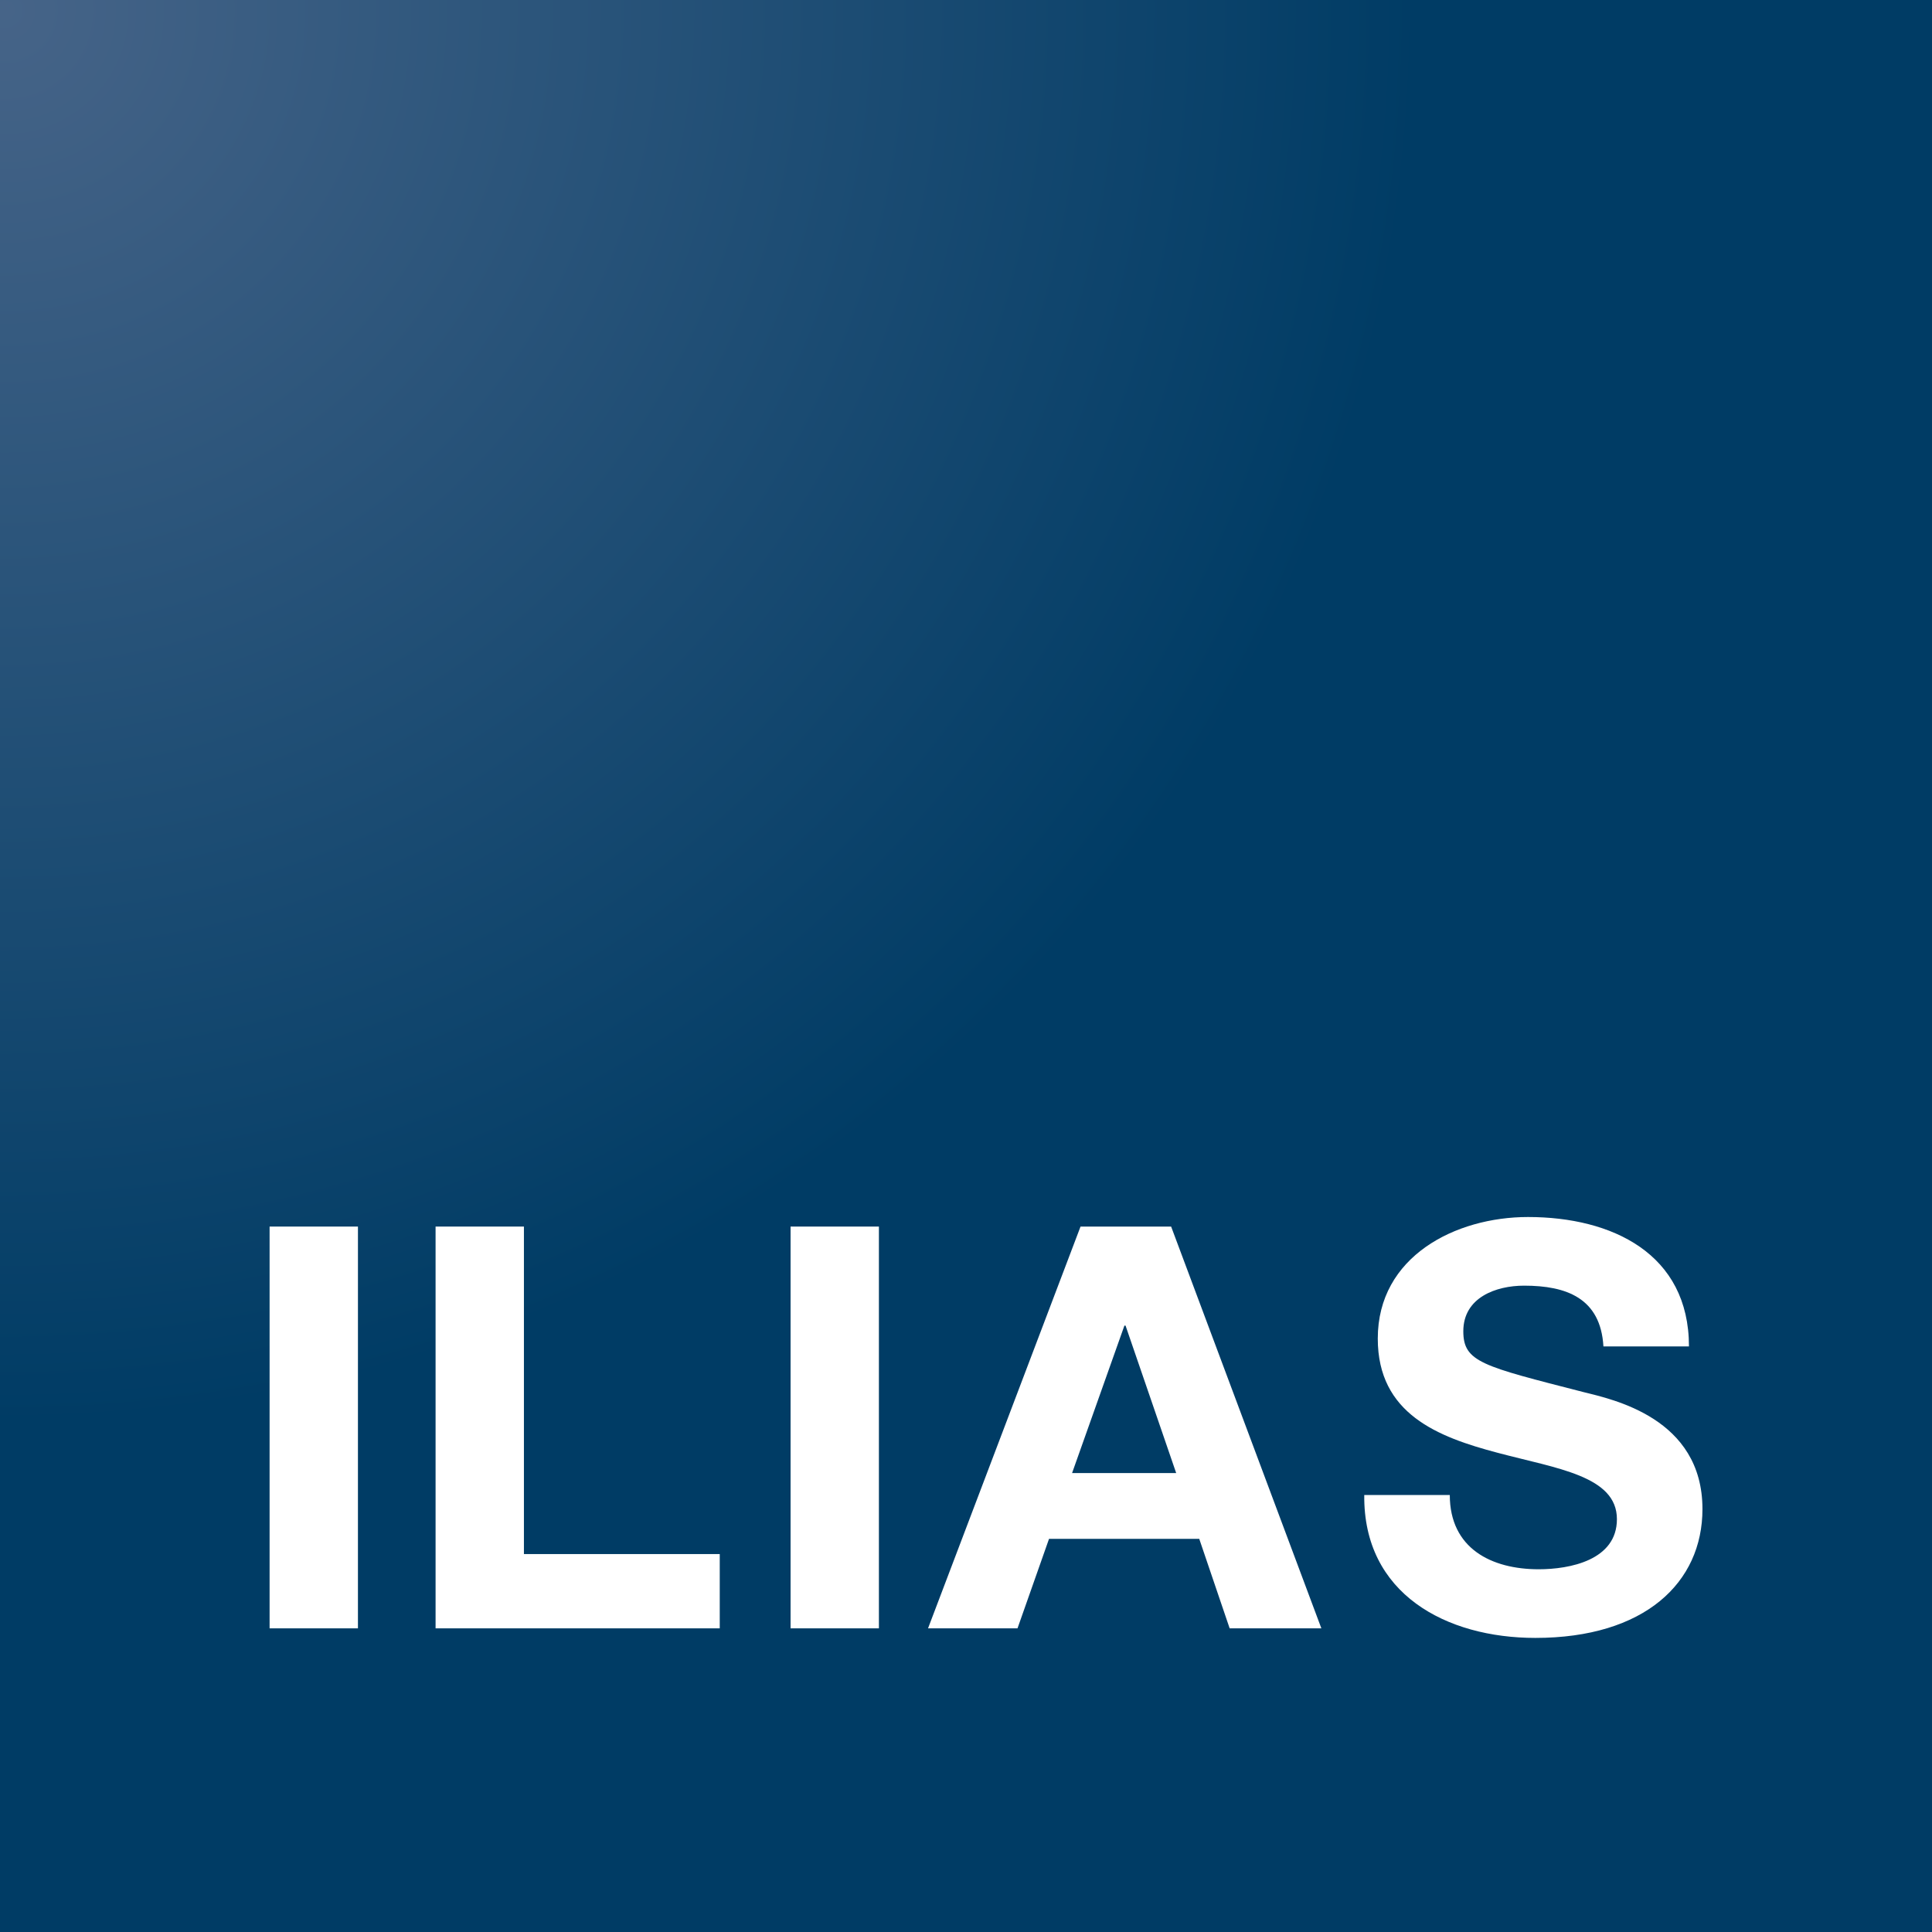
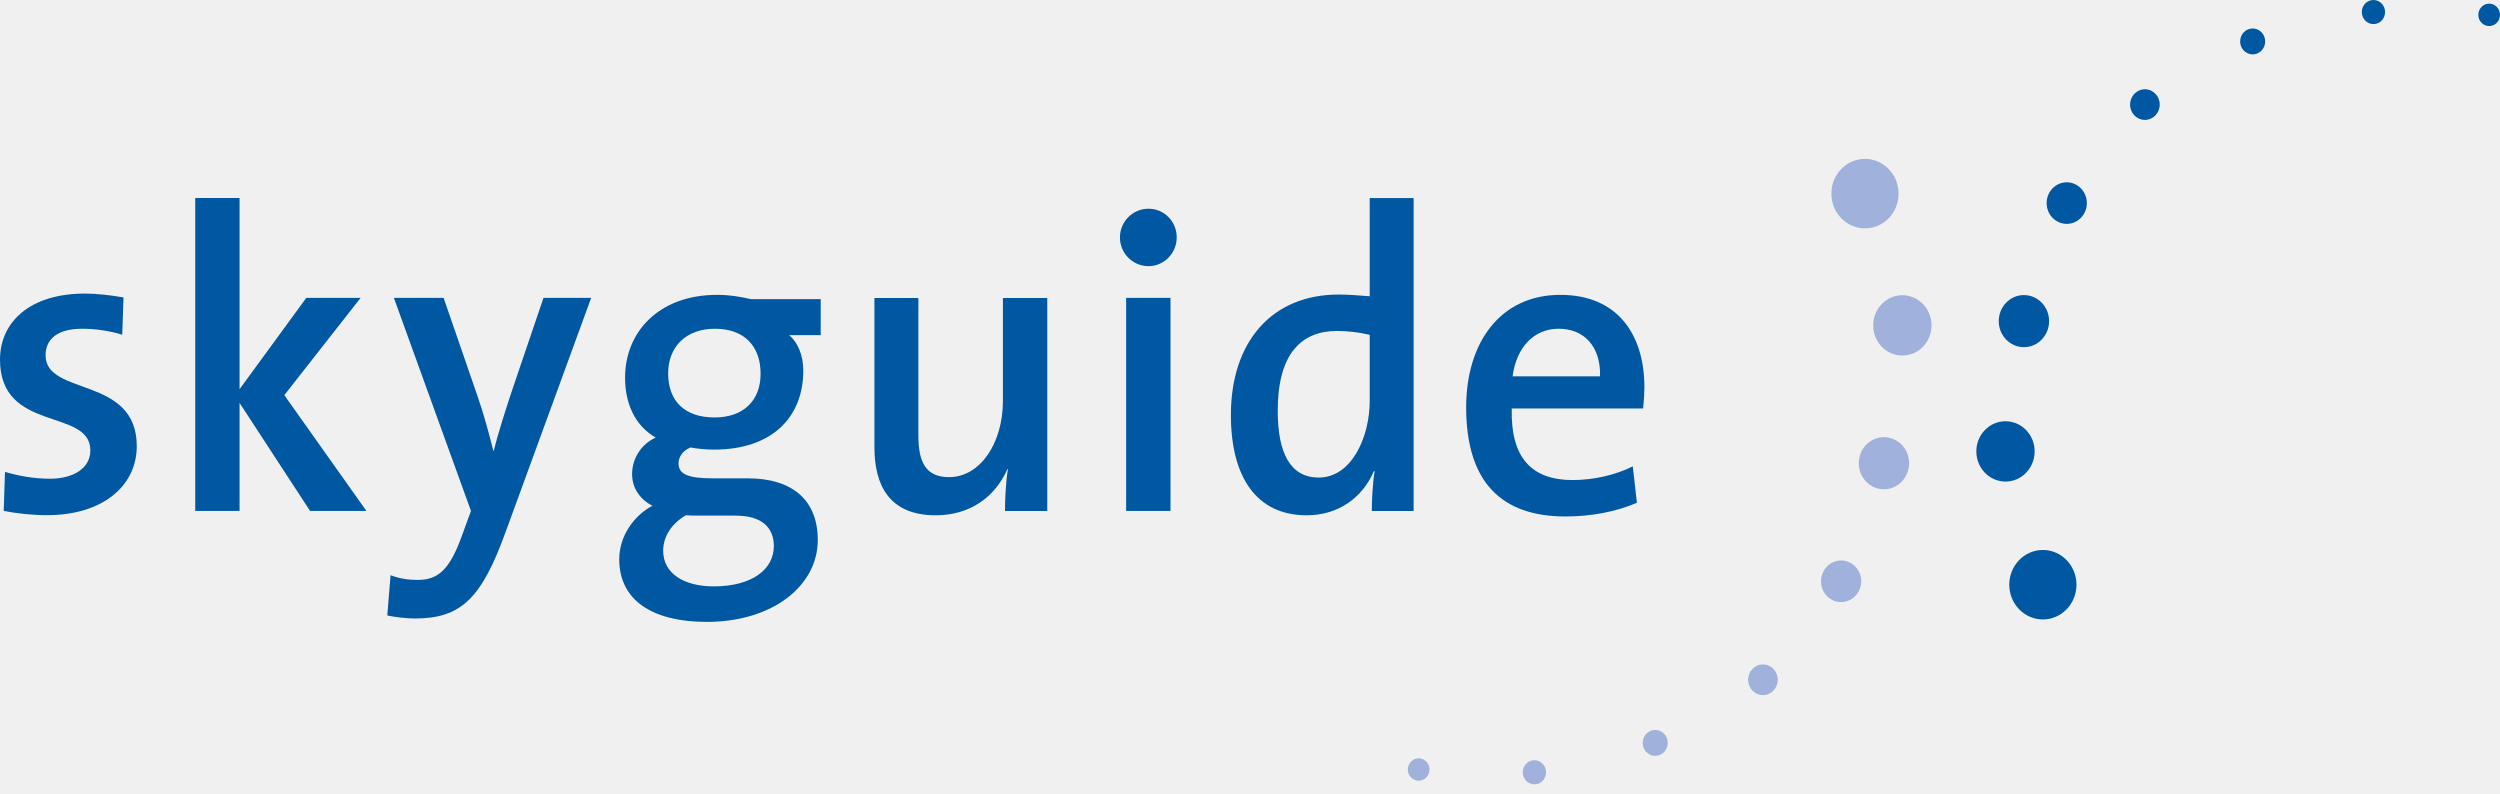
- <svg xmlns="http://www.w3.org/2000/svg" version="1.1" id="Ebene_1" x="0px" y="0px" width="44px" height="44px" viewBox="0 0 277.795 277.795" enable-background="new 0 0 277.795 277.795" xml:space="preserve">
-   <radialGradient id="SVGID_1_" cx="0.686" cy="1.497" r="205.464" gradientTransform="matrix(1 0 0 1 0 -3.051758e-04)" gradientUnits="userSpaceOnUse">
-     <stop offset="0" style="stop-color:#466488" />
-     <stop offset="0.99" style="stop-color:#003C65" />
-   </radialGradient>
-   <polygon fill="url(#SVGID_1_)" points="0,0 277.796,0 277.796,277.795 0,277.795 0,0 " />
+ <svg xmlns="http://www.w3.org/2000/svg" version="1.1" id="Layer_1" x="0px" y="0px" width="233px" height="74px" viewBox="0 0 233 74" enable-background="new 0 0 233 74" xml:space="preserve">
  <g>
-     <polygon fill="#FFFFFF" points="38.764,234.134 51.467,234.134 51.467,176.364 38.764,176.364 38.764,234.134  " />
-     <polygon fill="#FFFFFF" points="62.63,234.134 103.49,234.134 103.49,223.453 75.333,223.453 75.333,176.364 62.63,176.364    62.63,234.134  " />
-     <polygon fill="#FFFFFF" points="113.673,234.134 126.375,234.134 126.375,176.364 113.673,176.364 113.673,234.134  " />
-     <path fill-rule="evenodd" clip-rule="evenodd" fill="#FFFFFF" d="M133.438,234.134h12.865l4.532-12.865h21.601l4.371,12.865h13.187   l-21.602-57.77h-13.026L133.438,234.134L133.438,234.134z M161.675,190.604h0.162l7.281,21.198h-14.967L161.675,190.604   L161.675,190.604z" />
-     <path fill="#FFFFFF" d="M196.162,214.958c-0.162,14.239,11.812,20.551,24.599,20.551c15.696,0,24.029-7.929,24.029-18.528   c0-13.107-12.945-15.776-17.151-16.829c-14.484-3.722-17.235-4.288-17.235-8.738c0-4.854,4.694-6.554,8.739-6.554   c6.066,0,11.002,1.78,11.408,8.738h12.298c0-13.351-11.085-18.608-23.141-18.608c-10.437,0-21.603,5.663-21.603,17.477   c0,10.842,8.658,14.158,17.234,16.424c8.496,2.266,17.151,3.317,17.151,9.547c0,5.907-6.796,7.201-11.247,7.201   c-6.796,0-12.783-2.994-12.783-10.68H196.162L196.162,214.958z" />
+     <path fill="#0058A2" d="M187.264,54.494c0-1.789,1.402-3.237,3.133-3.237c1.727,0,3.131,1.448,3.131,3.237   c0,1.788-1.404,3.239-3.131,3.239C188.667,57.733,187.264,56.282,187.264,54.494" />
+     <path fill="#0058A2" d="M184.194,42.07c0-1.553,1.217-2.81,2.715-2.81c1.506,0,2.719,1.257,2.719,2.81   c0,1.554-1.213,2.812-2.719,2.812C185.411,44.883,184.194,43.624,184.194,42.07" />
+     <path fill="#0058A2" d="M186.282,29.929c0-1.341,1.053-2.428,2.348-2.428c1.297,0,2.346,1.087,2.346,2.428   c0,1.339-1.049,2.427-2.346,2.427C187.334,32.356,186.282,31.268,186.282,29.929" />
+     <path fill="#0058A2" d="M190.747,18.927c0-1.071,0.838-1.938,1.873-1.938c1.031,0,1.873,0.868,1.873,1.938   c0,1.072-0.842,1.939-1.873,1.939C191.584,20.866,190.747,19.999,190.747,18.927" />
+     <path fill="#0058A2" d="M198.524,9.748c0-0.79,0.617-1.43,1.381-1.43s1.381,0.64,1.381,1.43c0,0.789-0.617,1.43-1.381,1.43   S198.524,10.537,198.524,9.748" />
+     <path fill="#0058A2" d="M208.78,3.862c0-0.668,0.523-1.209,1.166-1.209c0.646,0,1.168,0.541,1.168,1.209   c0,0.666-0.521,1.208-1.168,1.208C209.303,5.069,208.78,4.528,208.78,3.862" />
+     <path fill="#0058A2" d="M220.12,1.123c0-0.621,0.484-1.123,1.084-1.123c0.604,0,1.086,0.501,1.086,1.123   c0,0.619-0.482,1.122-1.086,1.122C220.604,2.245,220.12,1.742,220.12,1.123" />
+     <path fill="#0058A2" d="M230.979,1.385c0-0.578,0.455-1.046,1.008-1.046c0.561,0,1.014,0.468,1.014,1.046   c0,0.576-0.453,1.043-1.014,1.043C231.434,2.428,230.979,1.961,230.979,1.385" />
+     <path fill="#A0B2DB" d="M170.684,18.046c0-1.79,1.402-3.238,3.133-3.238c1.729,0,3.131,1.449,3.131,3.238   c0,1.789-1.402,3.239-3.131,3.239C172.086,21.285,170.684,19.834,170.684,18.046" />
+     <path fill="#A0B2DB" d="M174.581,30.325c0-1.551,1.219-2.81,2.719-2.81c1.504,0,2.719,1.258,2.719,2.81   c0,1.554-1.215,2.812-2.719,2.812C175.799,33.138,174.581,31.879,174.581,30.325" />
+     <path fill="#A0B2DB" d="M173.237,43.171c0-1.34,1.051-2.427,2.346-2.427s2.348,1.087,2.348,2.427c0,1.341-1.053,2.431-2.348,2.431   S173.237,44.512,173.237,43.171" />
+     <path fill="#A0B2DB" d="M169.719,54.177c0-1.071,0.84-1.94,1.871-1.94c1.039,0,1.877,0.869,1.877,1.94   c0,1.069-0.838,1.937-1.877,1.937C170.559,56.113,169.719,55.246,169.719,54.177" />
+     <path fill="#A0B2DB" d="M162.924,63.354c0-0.79,0.617-1.429,1.385-1.429c0.762,0,1.379,0.639,1.379,1.429   c0,0.789-0.617,1.429-1.379,1.429C163.542,64.783,162.924,64.144,162.924,63.354" />
+     <path fill="#A0B2DB" d="M153.096,69.238c0-0.667,0.525-1.208,1.17-1.208s1.168,0.541,1.168,1.208c0,0.669-0.523,1.209-1.168,1.209   S153.096,69.907,153.096,69.238" />
+     <path fill="#A0B2DB" d="M141.92,71.978c0-0.619,0.486-1.123,1.086-1.123s1.086,0.504,1.086,1.123c0,0.621-0.486,1.125-1.086,1.125   S141.92,72.599,141.92,71.978" />
+     <path fill="#A0B2DB" d="M131.209,71.716c0-0.577,0.455-1.043,1.012-1.043c0.559,0,1.01,0.466,1.01,1.043   c0,0.578-0.451,1.048-1.01,1.048C131.665,72.764,131.209,72.294,131.209,71.716" />
+     <path fill="#0058A2" d="M12.747,41.584c0-6.593-8.498-4.633-8.498-8.47c0-1.518,1.121-2.476,3.401-2.476   c1.233,0,2.585,0.199,3.744,0.558l0.117-3.476c-1.159-0.201-2.473-0.359-3.591-0.359c-5.216,0-7.92,2.716-7.92,6.151   c0,6.873,8.421,4.474,8.421,8.47c0,1.638-1.546,2.636-3.787,2.636c-1.468,0-2.973-0.28-4.17-0.639l-0.118,3.636   c1.198,0.241,2.628,0.398,4.057,0.398C9.542,48.015,12.747,45.299,12.747,41.584" />
+     <polygon fill="#0058A2" points="34.148,47.616 26.499,36.829 33.607,27.762 28.546,27.762 22.327,36.271 22.327,18.453    18.195,18.453 18.195,47.616 22.327,47.616 22.327,37.551 28.895,47.616  " />
+     <path fill="#0058A2" d="M55.097,27.762h-4.443l-2.743,8.068c-0.694,2.039-1.506,4.596-1.892,6.192h-0.038   c-0.425-1.677-0.888-3.436-1.507-5.193l-3.13-9.067H36.71l7.184,19.854l-0.772,2.118c-1.197,3.395-2.28,4.314-4.209,4.314   c-0.889,0-1.662-0.12-2.511-0.439l-0.308,3.756c0.773,0.159,1.814,0.278,2.586,0.278c4.328,0,6.22-1.917,8.461-8.109L55.097,27.762   z" />
+     <path fill="#0058A2" d="M76.217,50.333c0-3.715-2.356-5.752-6.527-5.752h-3.285c-2.317,0-3.167-0.4-3.167-1.399   c0-0.558,0.347-1.157,1.119-1.478c0.581,0.119,1.47,0.199,2.203,0.199c5.406,0,8.306-3.035,8.306-7.351   c0-1.438-0.501-2.634-1.312-3.315h2.936v-3.355h-6.491c-1.042-0.239-2.009-0.402-3.167-0.402c-5.486,0-8.576,3.517-8.576,7.712   c0,2.478,0.964,4.512,2.858,5.591c-1.353,0.601-2.203,1.962-2.203,3.397c0,1.319,0.733,2.357,1.893,2.957   c-1.662,0.88-3.091,2.758-3.091,4.994c0,3.835,3.129,5.83,8.152,5.83C72.045,57.962,76.217,54.567,76.217,50.333 M70.887,34.831   c0,2.599-1.7,4.076-4.289,4.076c-2.781,0-4.326-1.518-4.326-4.112c0-2.438,1.624-4.156,4.365-4.156   C69.302,30.638,70.887,32.197,70.887,34.831 M72.122,50.894c0,2.156-2.009,3.756-5.601,3.756c-2.781,0-4.713-1.2-4.713-3.318   c0-1.356,0.812-2.555,2.125-3.313c0.309,0.038,0.695,0.038,1.043,0.038h3.591C71.002,48.056,72.122,49.174,72.122,50.894" />
+     <path fill="#0058A2" d="M97.606,47.628V27.771h-4.134v9.589c0,3.954-2.124,7.109-5.021,7.109c-2.202,0-2.859-1.436-2.859-3.912   V27.771h-4.096v13.9c0,3.518,1.352,6.355,5.716,6.355c3.246,0,5.562-1.759,6.684-4.316l0.039,0.043   c-0.192,1.117-0.27,2.834-0.27,3.875H97.606z" />
+     <path fill="#0058A2" d="M109.67,22.13c0-1.52-1.197-2.678-2.627-2.678c-1.469,0-2.665,1.199-2.665,2.678   c0,1.478,1.195,2.676,2.665,2.676C108.473,24.806,109.67,23.608,109.67,22.13 M109.09,27.762h-4.134v19.854h4.134V27.762z" />
+     <path fill="#0058A2" d="M131.75,47.626V18.461h-4.094v9.151c-1.039-0.081-1.967-0.161-2.895-0.161   c-6.221,0-10.042,4.395-10.042,11.227c0,5.752,2.357,9.348,7.068,9.348c2.975,0,5.217-1.68,6.258-4.115h0.076   c-0.191,1.118-0.27,2.68-0.27,3.716H131.75z M127.657,37.357c0,3.397-1.697,7.152-4.748,7.152c-2.629,0-3.824-2.239-3.824-6.232   c0-5.354,2.238-7.432,5.523-7.432c1.004,0,2.01,0.122,3.049,0.359V37.357z" />
+     <path fill="#0058A2" d="M153.258,36.071c0-4.713-2.357-8.591-7.842-8.591c-5.602,0-8.77,4.474-8.77,10.469   c0,6.99,3.283,10.187,9.271,10.187c2.354,0,4.711-0.438,6.643-1.278l-0.385-3.396c-1.584,0.799-3.631,1.279-5.602,1.279   c-3.824,0-5.795-2.077-5.678-6.67h12.242C153.217,37.309,153.258,36.631,153.258,36.071 M149.124,35.073h-8.15   c0.346-2.677,1.969-4.435,4.287-4.435C147.696,30.638,149.2,32.356,149.124,35.073" />
  </g>
</svg>
